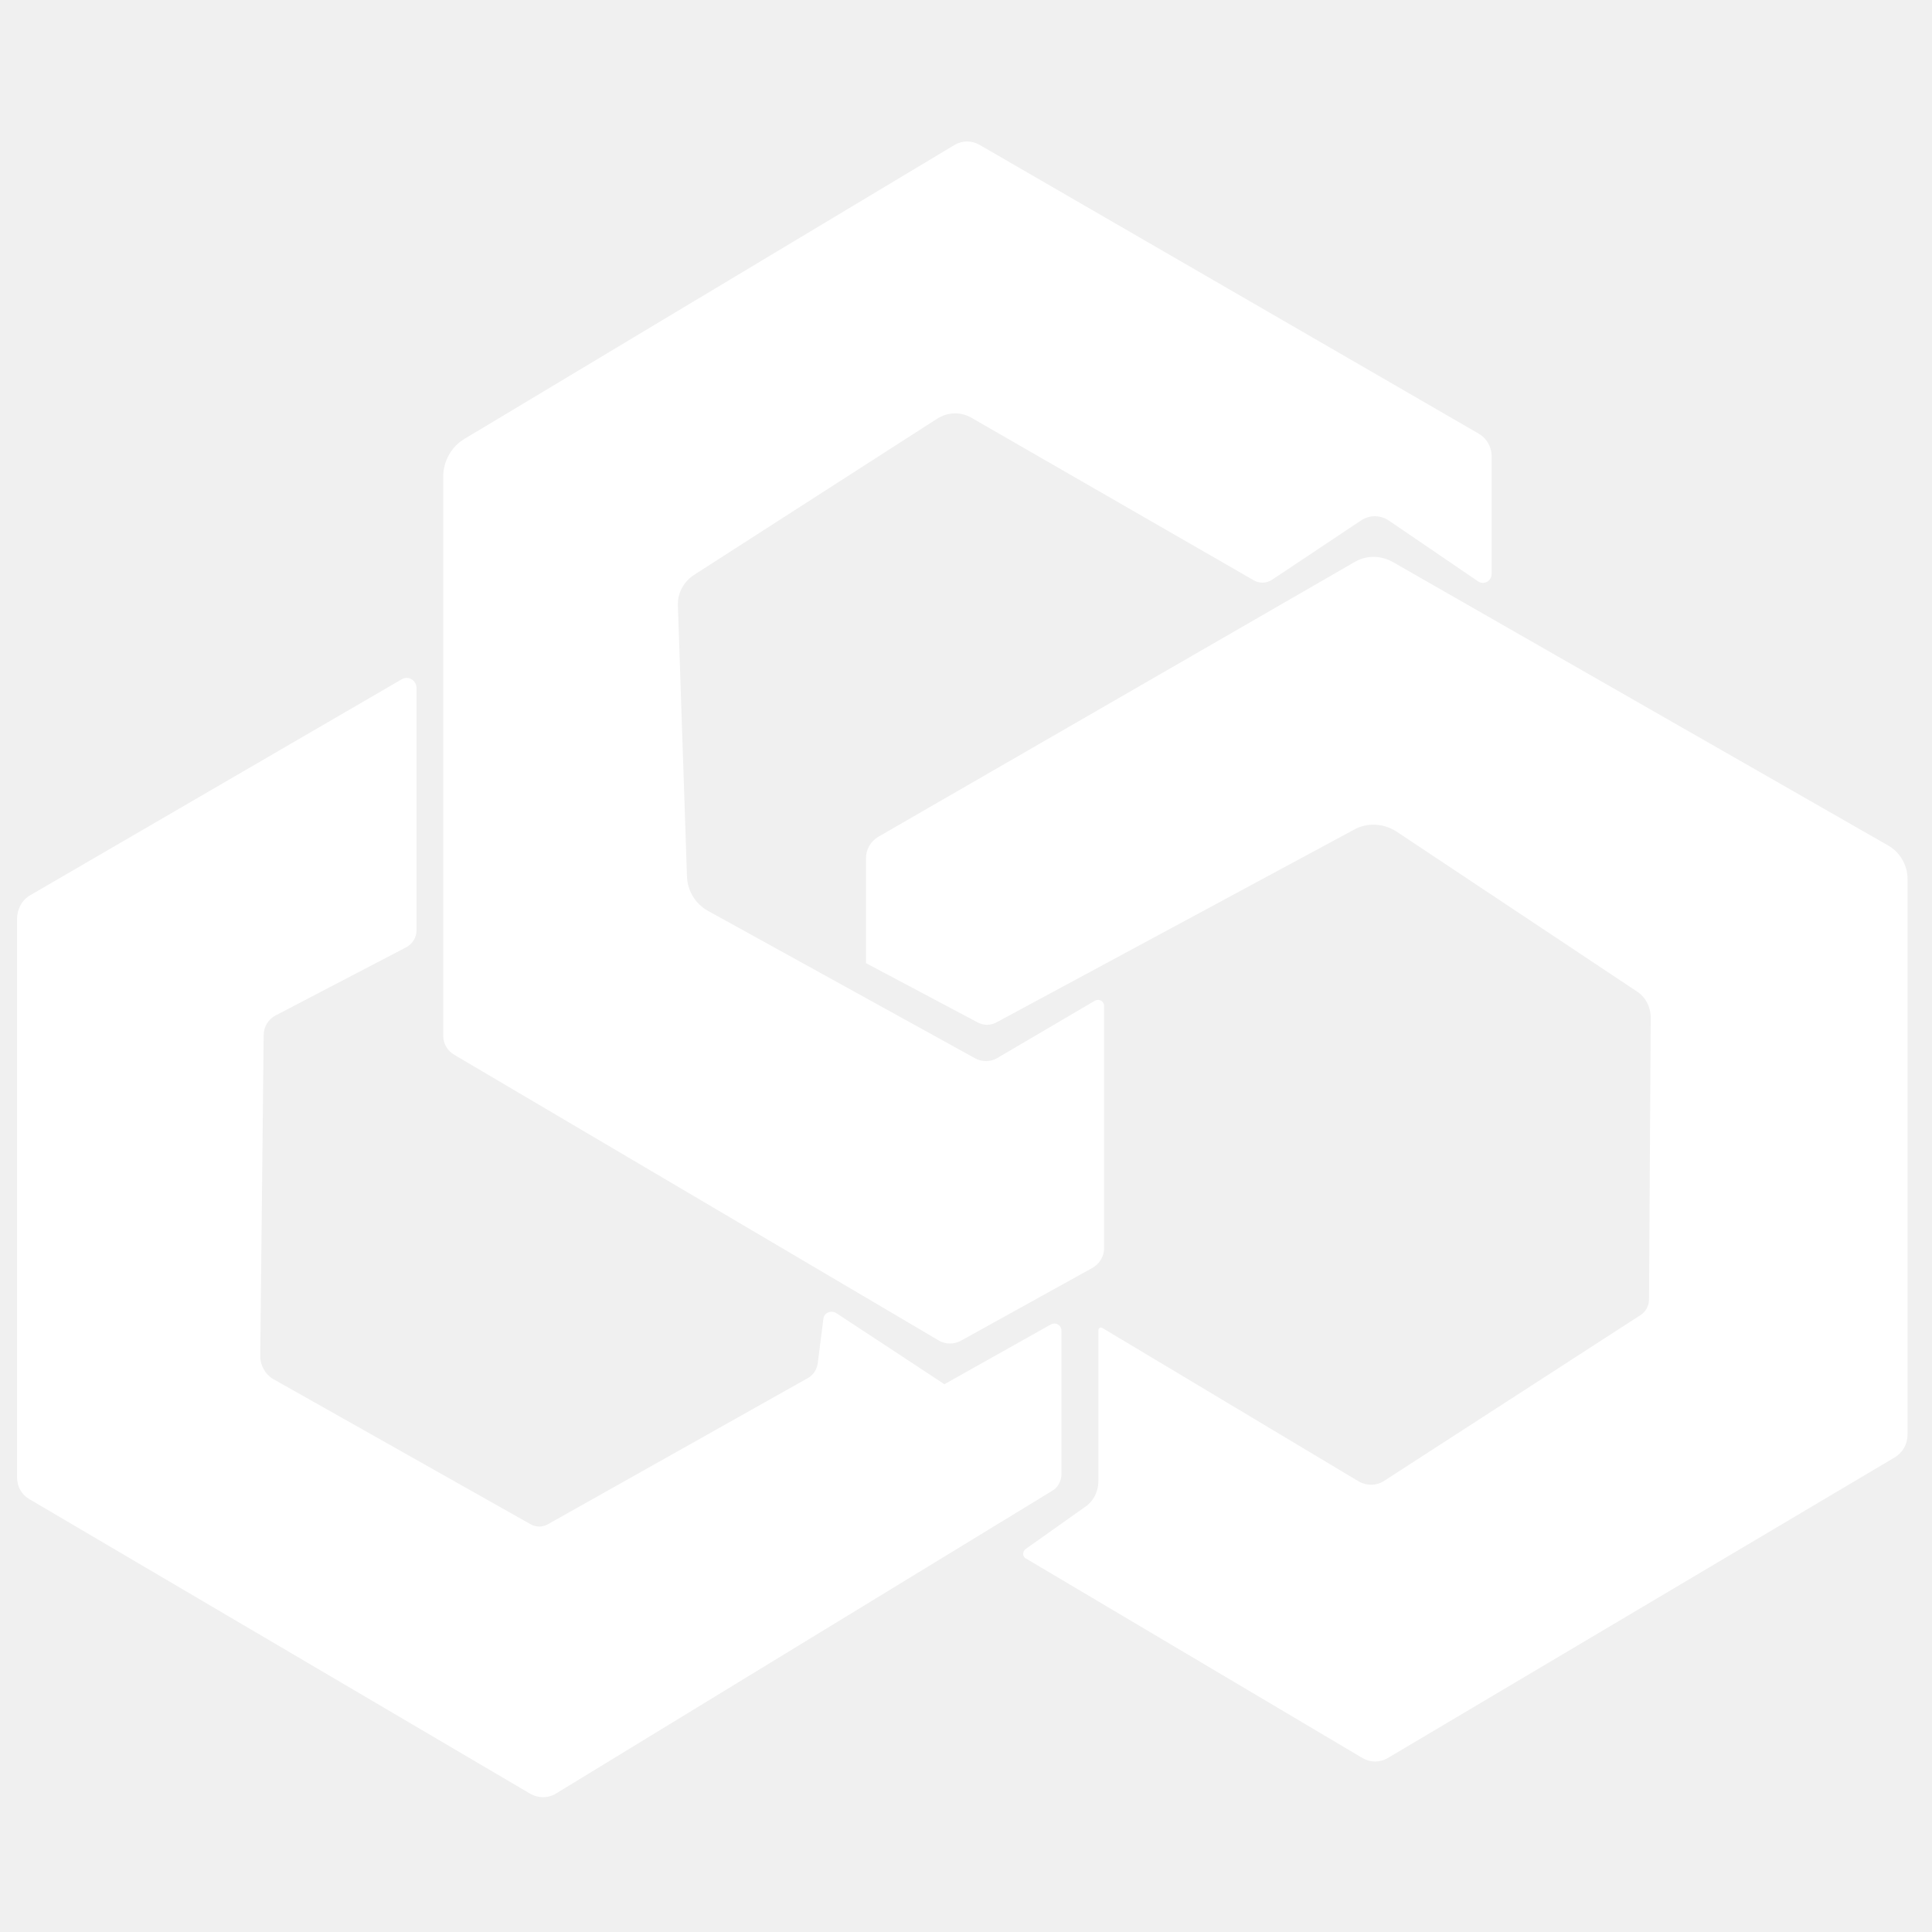
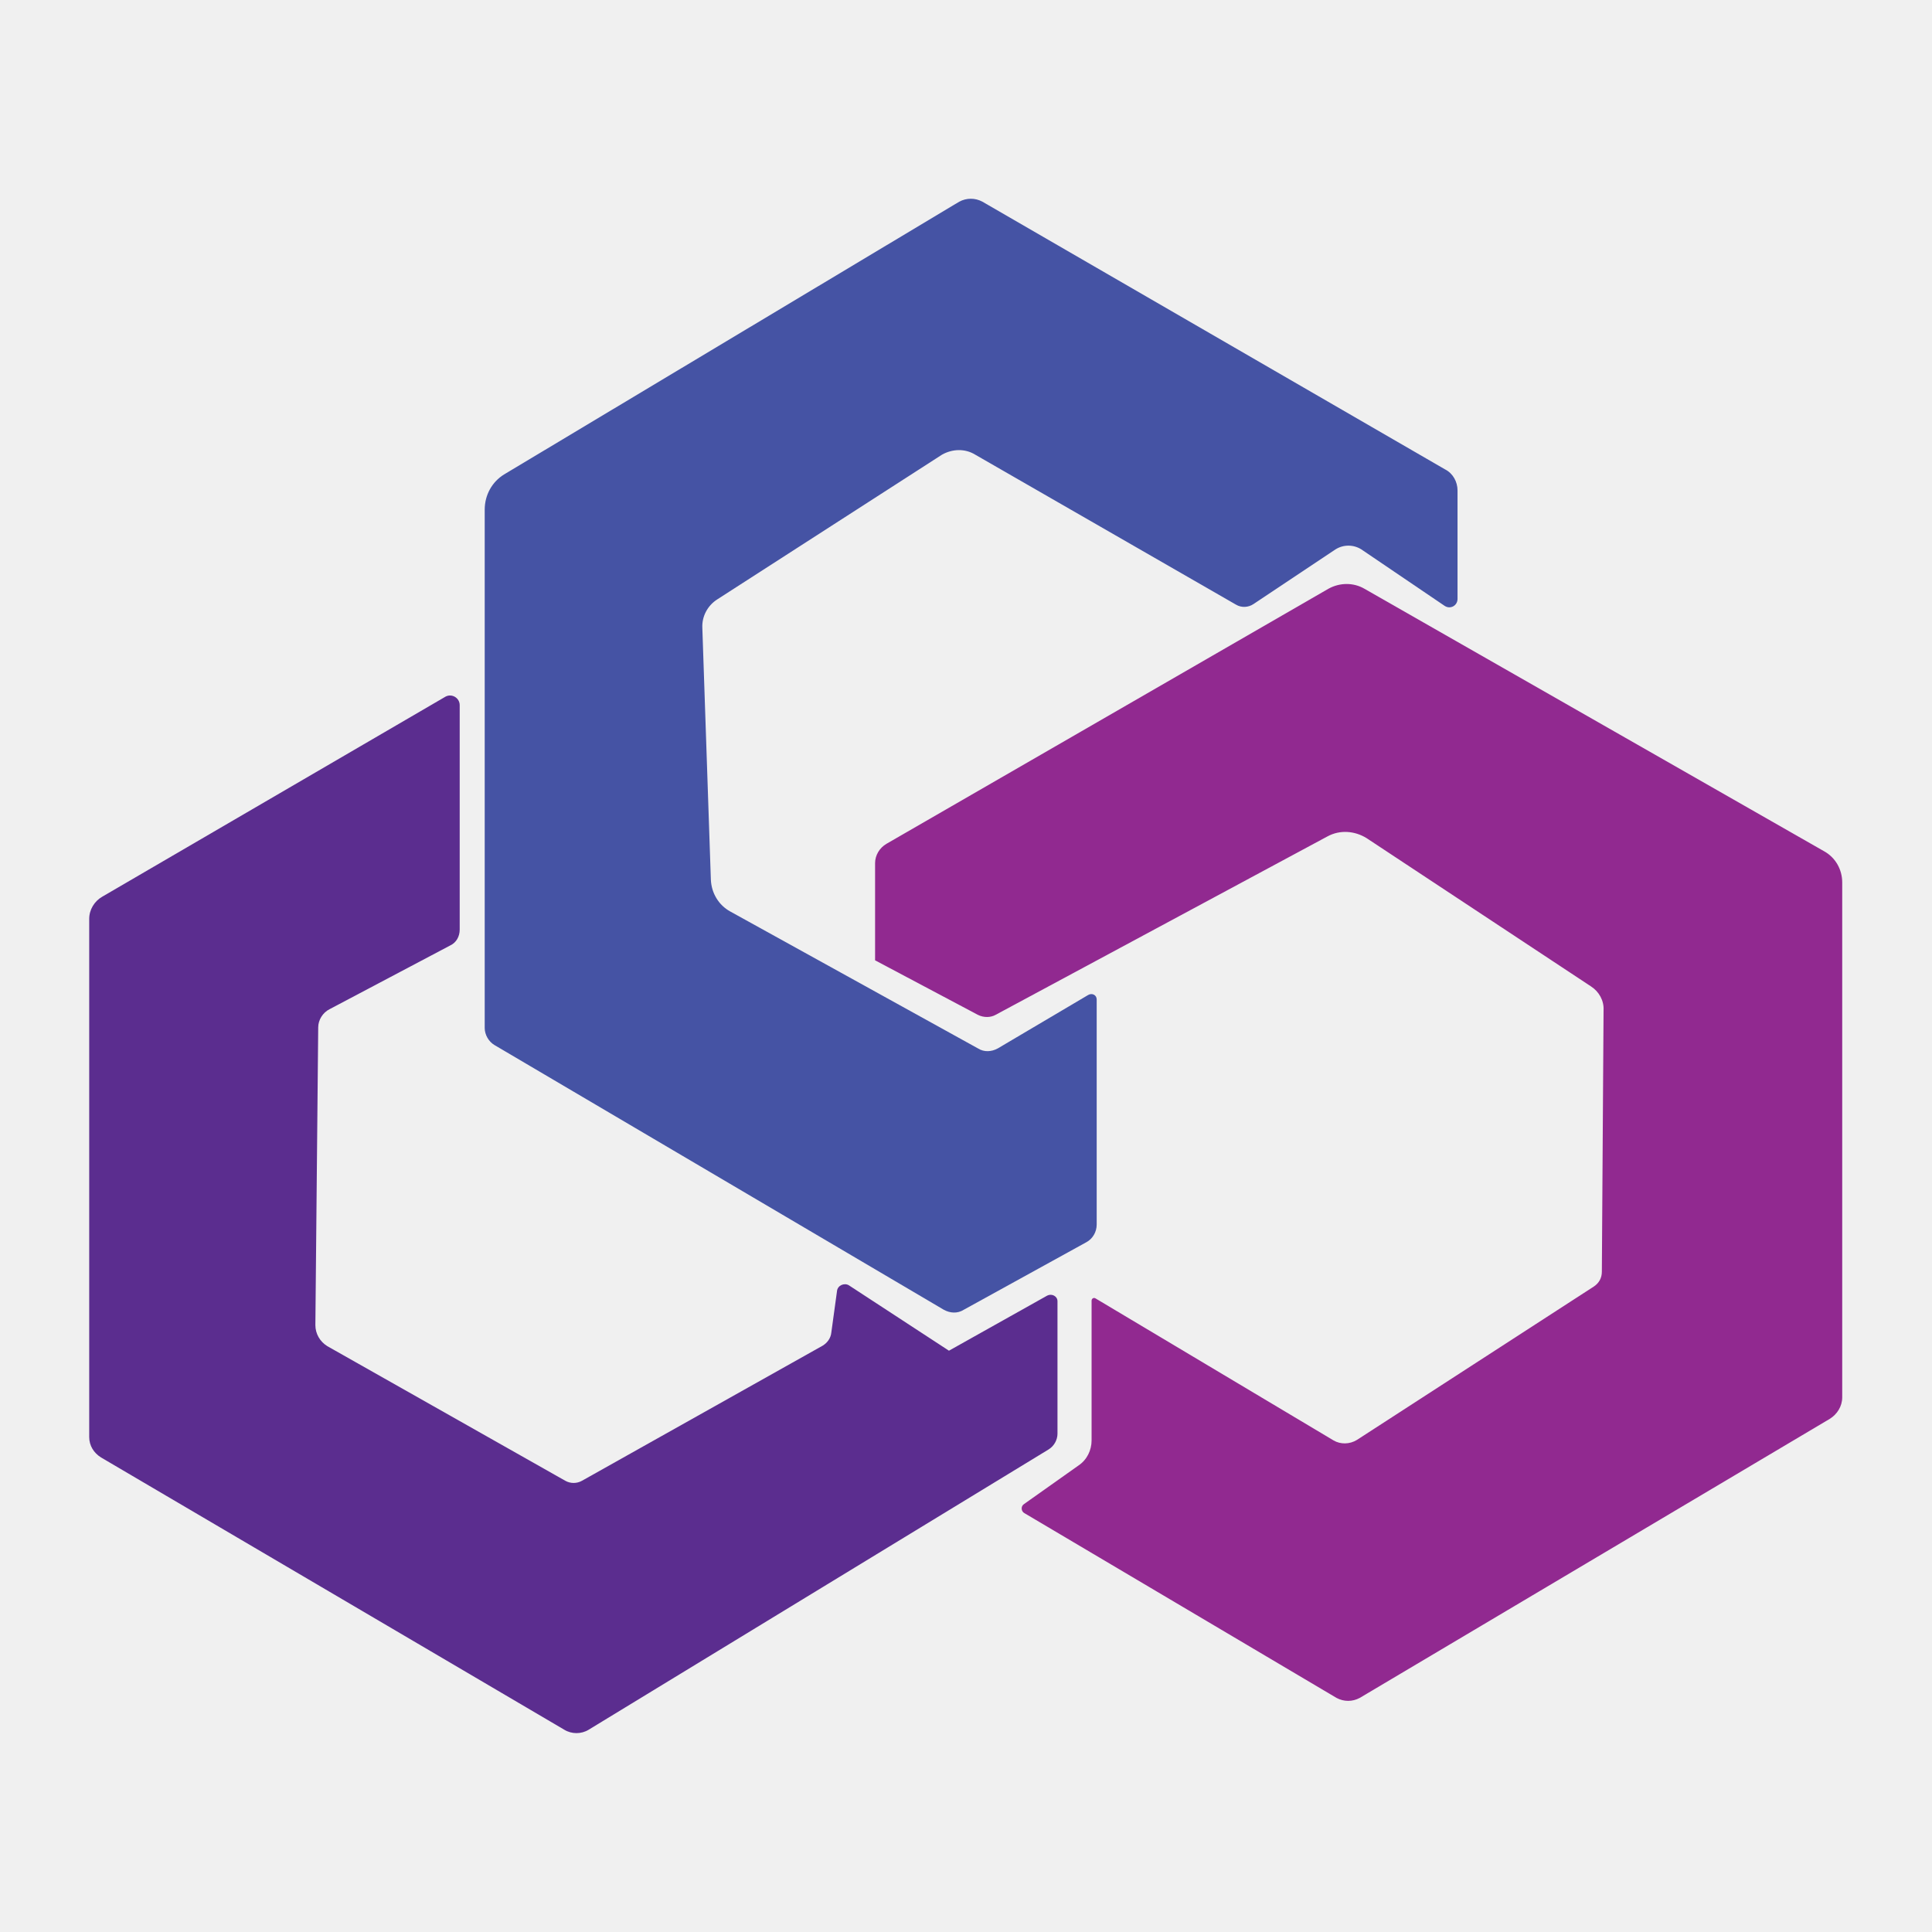
<svg xmlns="http://www.w3.org/2000/svg" version="1.1" id="Layer_1" x="0px" y="0px" viewBox="0 0 34 34" style="enable-background:new 0 0 34 34;" xml:space="preserve">
  <style type="text/css">
- 	.st0{fill:#FFFFFF;}
+ 	.st0{fill:#4553A4;}
+ 	.st1{fill:#5B2D8F;}
+ 	.st2{fill:#912990;}
</style>
-   <path class="st0" d="M7.8,8.39v9.84c0,0.13,0.07,0.26,0.19,0.33l8.53,5.03c0.12,0.07,0.26,0.07,0.38,0.01l2.33-1.29  c0.12-0.07,0.2-0.2,0.2-0.34V17.7c0-0.08-0.09-0.13-0.16-0.09l-1.72,1.01c-0.12,0.07-0.26,0.07-0.38,0.01l-4.71-2.6  c-0.22-0.12-0.36-0.35-0.37-0.6l-0.16-4.77c-0.01-0.22,0.1-0.42,0.28-0.54l4.28-2.75c0.19-0.12,0.42-0.13,0.62-0.01l4.95,2.85  c0.1,0.06,0.23,0.06,0.33-0.01l1.56-1.04c0.15-0.1,0.34-0.1,0.49,0l1.57,1.07c0.1,0.07,0.24,0,0.24-0.13V8.03  c0-0.17-0.09-0.32-0.23-0.4l-8.78-5.08c-0.14-0.08-0.3-0.08-0.44,0L8.18,7.72C7.94,7.86,7.8,8.12,7.8,8.39z" />
-   <path class="st0" d="M7.33,12.11v4.26c0,0.13-0.07,0.24-0.18,0.3l-2.3,1.2c-0.13,0.07-0.21,0.2-0.21,0.35l-0.06,5.65  c0,0.16,0.09,0.32,0.23,0.4l4.52,2.55c0.1,0.06,0.22,0.06,0.32,0l4.57-2.57c0.09-0.05,0.15-0.14,0.17-0.25l0.1-0.79  c0.01-0.11,0.14-0.16,0.23-0.1l1.9,1.25l1.87-1.05c0.09-0.05,0.19,0.01,0.19,0.11v2.52c0,0.12-0.06,0.24-0.17,0.3l-8.72,5.32  c-0.14,0.09-0.32,0.09-0.47,0l-8.79-5.17C0.38,26.31,0.3,26.16,0.3,26v-9.83c0-0.17,0.09-0.34,0.24-0.42l6.52-3.79  C7.18,11.88,7.33,11.97,7.33,12.11z" />
-   <path class="st0" d="M19.4,23.37c-0.03-0.02-0.07,0-0.07,0.04v2.48v0.17c0,0.19-0.09,0.37-0.25,0.47l-1.03,0.73  c-0.06,0.04-0.06,0.14,0.01,0.17l5.92,3.51c0.14,0.08,0.3,0.08,0.44,0l8.92-5.29c0.15-0.09,0.23-0.24,0.23-0.41v-9.77  c0-0.24-0.13-0.47-0.34-0.59l-8.72-4.99c-0.21-0.12-0.47-0.12-0.67,0l-8.39,4.84c-0.13,0.08-0.21,0.22-0.21,0.37v1.85l1.96,1.04  c0.11,0.06,0.23,0.06,0.34,0l6.29-3.39c0.23-0.13,0.52-0.11,0.74,0.03l4.24,2.82c0.15,0.1,0.24,0.27,0.24,0.46l-0.03,4.96  c0,0.11-0.06,0.22-0.16,0.28l-4.5,2.91c-0.14,0.09-0.31,0.09-0.45,0.01L19.4,23.37z" />
+   <path class="st0" d="M8.53,8.97v9.12c0,0.12,0.07,0.24,0.17,0.3l7.91,4.66c0.11,0.06,0.24,0.07,0.35,0l2.16-1.19  c0.11-0.06,0.18-0.18,0.18-0.31v-3.96c0-0.08-0.08-0.12-0.15-0.08l-1.59,0.94c-0.11,0.06-0.24,0.07-0.35,0l-4.36-2.41  c-0.2-0.11-0.33-0.32-0.34-0.56l-0.15-4.43c-0.01-0.2,0.09-0.39,0.26-0.5l3.96-2.55C16.76,7.9,16.98,7.89,17.16,8l4.59,2.64  c0.1,0.06,0.22,0.05,0.31-0.01l1.44-0.96c0.14-0.09,0.32-0.09,0.46,0l1.46,0.99c0.1,0.07,0.23,0,0.23-0.12V8.63  c0-0.15-0.08-0.3-0.22-0.37l-8.14-4.71c-0.13-0.07-0.28-0.07-0.41,0l-8.01,4.8C8.66,8.48,8.53,8.71,8.53,8.97z" />
+   <path class="st1" d="M8.09,12.41v3.95c0,0.12-0.06,0.23-0.17,0.28L5.8,17.76c-0.12,0.06-0.2,0.19-0.2,0.32l-0.05,5.24  c0,0.15,0.08,0.29,0.21,0.37l4.19,2.37c0.09,0.05,0.2,0.05,0.29,0l4.24-2.38c0.08-0.05,0.14-0.13,0.15-0.23l0.1-0.73  c0.01-0.1,0.13-0.15,0.21-0.1l1.76,1.15l1.73-0.97c0.08-0.04,0.18,0.01,0.18,0.1v2.33c0,0.11-0.06,0.22-0.16,0.28l-8.09,4.93  c-0.13,0.08-0.3,0.08-0.43,0l-8.15-4.79c-0.13-0.08-0.21-0.21-0.21-0.36v-9.12c0-0.16,0.09-0.31,0.23-0.39l6.04-3.52  C7.95,12.2,8.09,12.28,8.09,12.41z" />
+   <path class="st2" d="M19.28,22.85c-0.03-0.02-0.07,0-0.07,0.04v2.3v0.16c0,0.17-0.08,0.34-0.23,0.44l-0.96,0.68  c-0.06,0.04-0.05,0.13,0.01,0.16l5.49,3.25c0.13,0.07,0.28,0.07,0.41,0l8.27-4.91c0.13-0.08,0.22-0.22,0.22-0.38v-9.06  c0-0.23-0.12-0.44-0.32-0.55l-8.09-4.62c-0.19-0.11-0.43-0.11-0.63,0l-7.78,4.49c-0.12,0.07-0.2,0.2-0.2,0.34v1.71l1.81,0.96  c0.1,0.05,0.22,0.05,0.31,0l5.84-3.14c0.22-0.12,0.48-0.1,0.69,0.03L28,17.36c0.14,0.09,0.23,0.25,0.22,0.42l-0.03,4.6  c0,0.11-0.05,0.2-0.14,0.26l-4.17,2.7c-0.13,0.08-0.29,0.08-0.41,0.01L19.28,22.85z" />
</svg>
